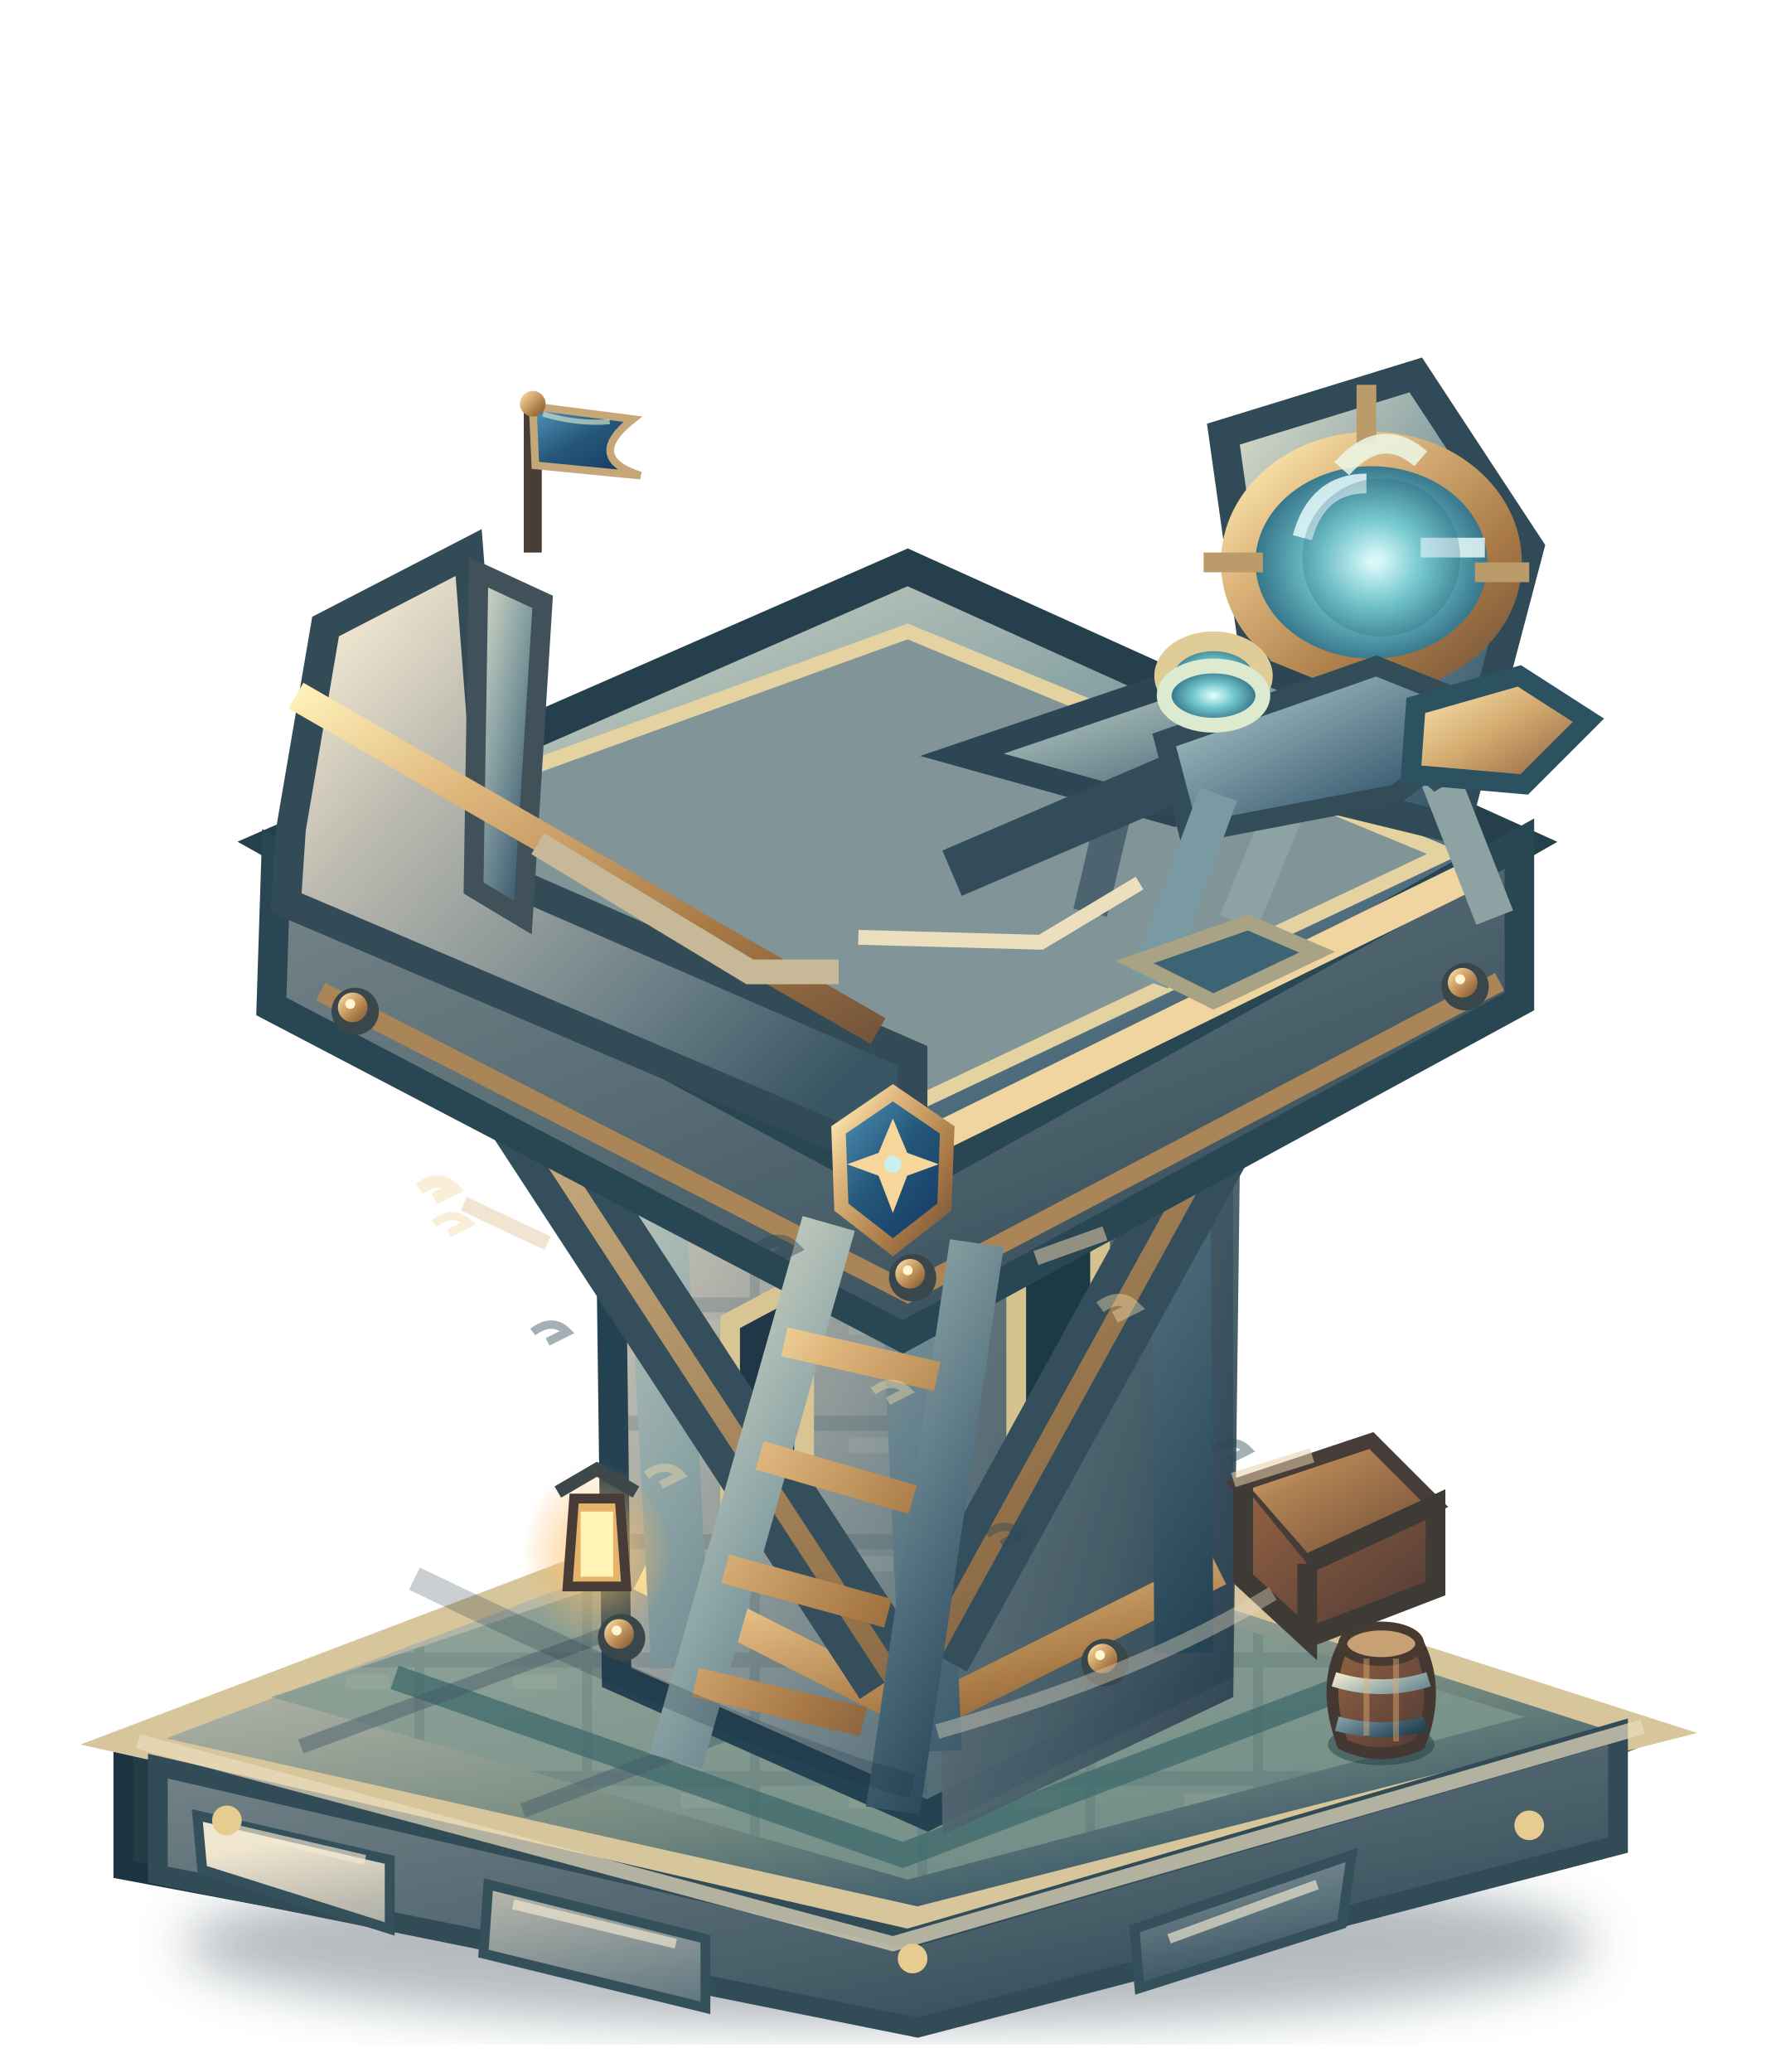
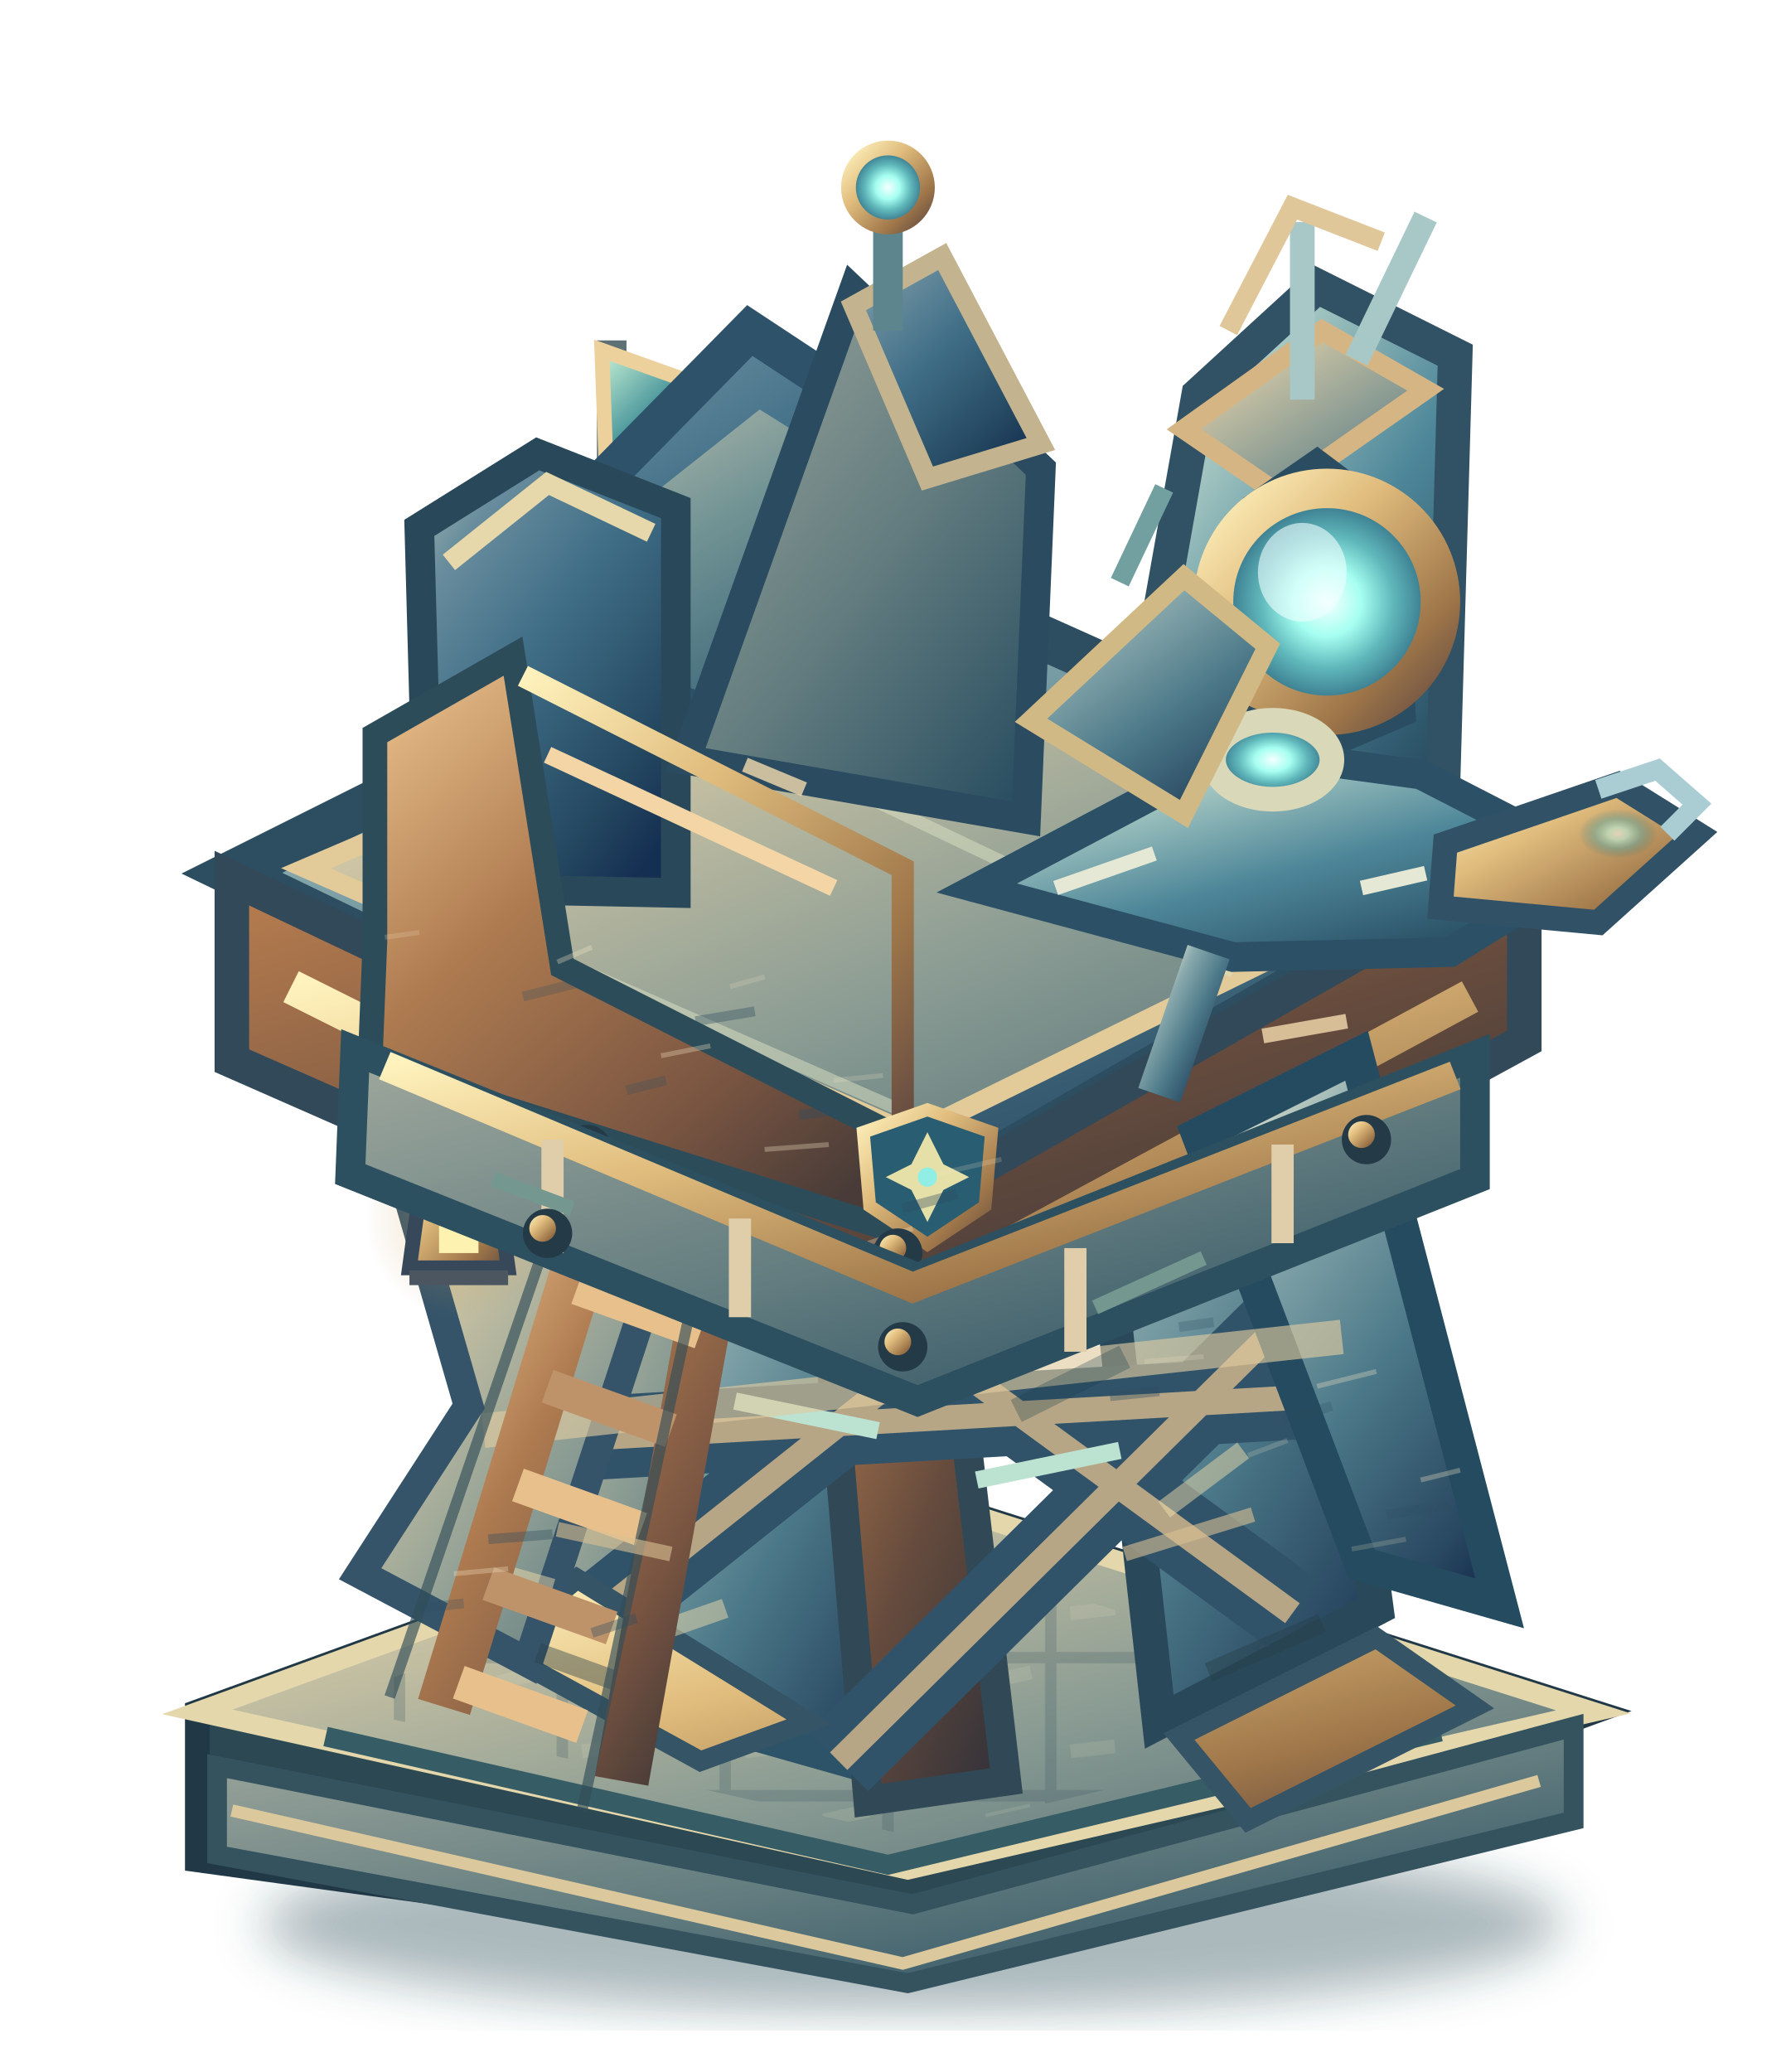
- <svg xmlns="http://www.w3.org/2000/svg" width="360" height="420" viewBox="0 0 360 420" role="img" aria-label="Francotirador II — Vigía Veterano">
+ <svg xmlns="http://www.w3.org/2000/svg" width="360" height="420" viewBox="0 0 360 420" role="img" aria-label="T07 Francotirador 2 A — rifle mecánico único T">
  <defs>
-     <linearGradient id="stone" x1=".1" x2=".9" y1=".1" y2=".85">
-       <stop stop-color="#f0e6d0" />
-       <stop offset=".24" stop-color="#bdbbb0" />
-       <stop offset=".7" stop-color="#6c8087" />
-       <stop offset="1" stop-color="#385563" />
-     </linearGradient>
-     <linearGradient id="stoneDark" x1="0" x2="1" y1="0" y2="1">
-       <stop stop-color="#77878a" />
-       <stop offset=".65" stop-color="#455c67" />
-       <stop offset="1" stop-color="#263a4b" />
-     </linearGradient>
-     <linearGradient id="timber" x1=".05" x2=".95" y1="0" y2="1">
-       <stop stop-color="#e1b77b" />
-       <stop offset=".32" stop-color="#b08252" />
-       <stop offset="1" stop-color="#6d4936" />
-     </linearGradient>
-     <linearGradient id="timberSide" x1="0" x2="1" y1="0" y2="1">
-       <stop stop-color="#946342" />
-       <stop offset="1" stop-color="#4e3835" />
-     </linearGradient>
-     <linearGradient id="roof" x1=".05" x2=".85" y1="0" y2="1">
-       <stop stop-color="#82afb3" />
-       <stop offset=".3" stop-color="#477894" />
-       <stop offset=".72" stop-color="#315572" />
-       <stop offset="1" stop-color="#192f4b" />
-     </linearGradient>
-     <linearGradient id="bronze" x1="0" x2="1" y1="0" y2="1">
-       <stop stop-color="#fff0b7" />
-       <stop offset=".28" stop-color="#dfb77d" />
-       <stop offset=".7" stop-color="#a87945" />
-       <stop offset="1" stop-color="#75553b" />
-     </linearGradient>
-     <linearGradient id="steel" x1="0" x2=".9" y1="0" y2="1">
-       <stop stop-color="#e7e4cd" />
-       <stop offset=".4" stop-color="#91a8a8" />
-       <stop offset=".77" stop-color="#486778" />
-       <stop offset="1" stop-color="#244454" />
-     </linearGradient>
-     <linearGradient id="cloth" x1=".1" x2=".8" y1=".1" y2=".9">
-       <stop stop-color="#498bb0" />
-       <stop offset=".48" stop-color="#255779" />
-       <stop offset="1" stop-color="#173e69" />
-     </linearGradient>
-     <radialGradient id="amber">
-       <stop stop-color="#fff8ca" stop-opacity=".98" />
-       <stop offset=".3" stop-color="#f9c36a" stop-opacity=".82" />
-       <stop offset="1" stop-color="#ffaf4f" stop-opacity="0" />
+     <linearGradient id="mStone" x1="0" y1="0" x2=".95" y2="1">
+       <stop stop-color="#fff2cb" />
+       <stop offset=".22" stop-color="#d4c9a6" />
+       <stop offset=".64" stop-color="#899b93" />
+       <stop offset="1" stop-color="#526d74" />
+     </linearGradient>
+     <linearGradient id="sideStone" x1="0" y1="0" x2=".92" y2="1">
+       <stop stop-color="#9fa89d" />
+       <stop offset=".55" stop-color="#627c7f" />
+       <stop offset="1" stop-color="#284d60" />
+     </linearGradient>
+     <linearGradient id="iron" x1=".2" y1="0" x2=".9" y2="1">
+       <stop stop-color="#e8e8d1" />
+       <stop offset=".22" stop-color="#8babae" />
+       <stop offset=".57" stop-color="#4b7888" />
+       <stop offset=".89" stop-color="#294861" />
+       <stop offset="1" stop-color="#172f4e" />
+     </linearGradient>
+     <linearGradient id="wood" x1="0" y1="0" x2=".8" y2="1">
+       <stop stop-color="#f0c892" />
+       <stop offset=".4" stop-color="#ae7b50" />
+       <stop offset=".78" stop-color="#785441" />
+       <stop offset="1" stop-color="#493c38" />
+     </linearGradient>
+     <linearGradient id="woodShade" x1="0" y1="0" x2=".8" y2="1">
+       <stop stop-color="#bd8050" />
+       <stop offset=".6" stop-color="#654b3d" />
+       <stop offset="1" stop-color="#39353a" />
+     </linearGradient>
+     <linearGradient id="roof" x1="0" y1="0" x2=".8" y2="1">
+       <stop stop-color="#aec3b8" />
+       <stop offset=".2" stop-color="#698d9d" />
+       <stop offset=".47" stop-color="#416f88" />
+       <stop offset=".84" stop-color="#244760" />
+       <stop offset="1" stop-color="#152f52" />
+     </linearGradient>
+     <linearGradient id="canvas" x1=".2" y1="0" x2="1" y2="1">
+       <stop stop-color="#e6d8b6" />
+       <stop offset=".38" stop-color="#8da99d" />
+       <stop offset=".86" stop-color="#3d7183" />
+       <stop offset="1" stop-color="#2c4b65" />
+     </linearGradient>
+     <linearGradient id="brass" x1="0" y1="0" x2="1" y2="1">
+       <stop stop-color="#fff2bd" />
+       <stop offset=".36" stop-color="#e0bc7d" />
+       <stop offset=".77" stop-color="#9e7649" />
+       <stop offset="1" stop-color="#664c41" />
+     </linearGradient>
+     <radialGradient id="optic">
+       <stop stop-color="#f5ffff" />
+       <stop offset=".3" stop-color="#a6fff1" />
+       <stop offset=".58" stop-color="#60b8bb" />
+       <stop offset="1" stop-color="#285d79" />
    </radialGradient>
-     <radialGradient id="teal">
-       <stop stop-color="#e8ffff" />
-       <stop offset=".4" stop-color="#76cad0" />
-       <stop offset="1" stop-color="#255f78" />
+     <radialGradient id="light">
+       <stop stop-color="#ffeabb" stop-opacity=".85" />
+       <stop offset=".5" stop-color="#e1ac55" stop-opacity=".28" />
+       <stop offset="1" stop-color="#b48e50" stop-opacity="0" />
    </radialGradient>
-     <filter id="blur">
+     <pattern id="grain" width="20" height="16" patternUnits="userSpaceOnUse">
+       <path d="M1 5q7-3 14-2M-2 14q9-2 15-1" fill="none" stroke="#ffe1af" stroke-width="1.1" opacity=".21" />
+     </pattern>
+     <filter id="soft">
      <feGaussianBlur stdDeviation="5" />
    </filter>
-     <pattern id="shingles" width="26" height="21" patternUnits="userSpaceOnUse">
-       <path d="M0 1H26M0 21H26M13 1V21" stroke="#d0c496" stroke-opacity=".22" stroke-width="2" />
-       <path d="M0 18H26" stroke="#172d4a" stroke-opacity=".46" stroke-width="4" />
+   </defs>
+   <defs>
+     <linearGradient id="t06Flag" x1="0" y1="0" x2="1" y2="1">
+       <stop stop-color="#c9f2d6" />
+       <stop offset=".45" stop-color="#3c8c95" />
+       <stop offset="1" stop-color="#205170" />
+     </linearGradient>
+     <linearGradient id="t06Arm" x1="0" y1="0" x2=".8" y2="1">
+       <stop stop-color="#f6e6ba" />
+       <stop offset=".23" stop-color="#b4d2c9" />
+       <stop offset=".6" stop-color="#4e8799" />
+       <stop offset="1" stop-color="#24465c" />
+     </linearGradient>
+     <radialGradient id="t06Glow">
+       <stop stop-color="#ffffff" />
+       <stop offset=".25" stop-color="#b8fff0" />
+       <stop offset=".6" stop-color="#4da9a9" stop-opacity=".8" />
+       <stop offset="1" stop-color="#266e84" stop-opacity="0" />
+     </radialGradient>
+     <pattern id="t06Stone" width="33" height="28" patternUnits="userSpaceOnUse">
+       <path d="M0 0H33M0 28H33M15 0V28" fill="none" stroke="#395463" stroke-width="2.3" opacity=".36" />
+       <path d="M2 5l9-2M19 19l9-1" fill="none" stroke="#fff2cd" stroke-width="2.8" opacity=".17" />
    </pattern>
-     <pattern id="masonry" width="34" height="24" patternUnits="userSpaceOnUse">
-       <path d="M0 1H34M0 24H34M17 1V24" stroke="#2c4957" stroke-width="2" opacity=".34" />
-       <path d="M2 5h9" stroke="#fff8df" stroke-width="3" opacity=".16" />
-     </pattern>
-     <linearGradient id="t04-fund-top" x1="0" y1="0" x2=".6" y2="1">
-       <stop stop-color="#f3e6bb" />
-       <stop offset=".36" stop-color="#b2b4a6" />
-       <stop offset=".75" stop-color="#70877e" />
-       <stop offset="1" stop-color="#355467" />
-     </linearGradient>
-     <linearGradient id="t04-steel" x1="0" y1=".1" x2=".9" y2="1">
-       <stop stop-color="#c9e2d6" />
-       <stop offset=".26" stop-color="#8ca9b1" />
-       <stop offset=".72" stop-color="#406276" />
-       <stop offset="1" stop-color="#183c58" />
-     </linearGradient>
-     <linearGradient id="t04-gold" x1="0" y1="0" x2="1" y2="1">
-       <stop stop-color="#fff0bb" />
-       <stop offset=".48" stop-color="#d4ab70" />
-       <stop offset="1" stop-color="#845737" />
-     </linearGradient>
-     <radialGradient id="t04-paint-light">
-       <stop stop-color="#fff3b0" stop-opacity=".55" />
-       <stop offset=".47" stop-color="#edb76e" stop-opacity=".18" />
-       <stop offset="1" stop-color="#d9ad60" stop-opacity="0" />
-     </radialGradient>
  </defs>
-   <ellipse cx="180" cy="394" rx="143" ry="17" fill="#122b34" opacity=".32" filter="url(#blur)" />
-   <path d="M25 353 169 298 335 351 185 409 25 379Z" fill="#243c45" stroke="#1c3440" stroke-width="4" />
-   <path d="M25 353 170 298 335 351 186 389Z" fill="url(#t04-fund-top)" stroke="#d7c59b" stroke-width="5" />
-   <path d="M32 358 184 393 328 351 328 374 186 411 32 380Z" fill="url(#stoneDark)" stroke="#314b57" stroke-width="4" />
-   <path d="M28 353 181 394 333 350" fill="none" stroke="#e9ddbd" stroke-width="3" opacity=".7" />
-   <path d="M55 344 171 305 309 348 184 381Z" fill="#809a90" opacity=".75" />
-   <path d="M55 344 171 305 309 348 184 381Z" fill="url(#masonry)" opacity=".45" />
-   <path d="M40 368 79 377 79 391 41 379ZM99 382 143 393 143 407 98 396ZM230 391 274 376 272 390 231 403Z" fill="url(#stone)" stroke="#34505b" stroke-width="2" />
-   <path d="M44 370 74 377M104 386l33 8M237 393l30-11" fill="none" stroke="#f3ead2" stroke-width="2" opacity=".65" />
-   <path d="M80 340 183 376 278 340" fill="none" stroke="#3d696b" stroke-width="5" opacity=".75" />
-   <path d="M61 354 167 315M106 367 209 328" stroke="#435965" stroke-width="3" opacity=".45" />
-   <circle cx="46" cy="369" r="3" fill="#e6cd8f" />
-   <circle cx="185" cy="397" r="3" fill="#e6cd8f" />
-   <circle cx="310" cy="370" r="3" fill="#e6cd8f" />
-   <path d="M123 184 190 148 247 182 247 338 188 368 125 340Z" fill="url(#stone)" stroke="#254253" stroke-width="6" />
-   <path d="M190 148 252 183 250 344 191 372Z" fill="url(#stoneDark)" opacity=".92" />
-   <path d="M126 184 188 151V364L127 337Z" fill="url(#masonry)" opacity=".54" />
-   <path d="M130 319 187 348 247 318" stroke="url(#bronze)" stroke-width="7" fill="none" />
-   <path d="M130 186 138 338M180 160l9 195M239 187 240 335" stroke="url(#steel)" stroke-width="12" />
-   <path d="M148 268 163 260v42l-15 9Z" fill="#203748" stroke="#d9c594" stroke-width="4" />
-   <path d="M206 252 223 243v39l-17 10Z" fill="#1c3946" stroke="#d5c38f" stroke-width="4" />
-   <path d="M147 224 163 215" stroke="url(#bronze)" stroke-width="5" />
-   <path d="M85 193 181 340M276 177 189 335" stroke="#344e5c" stroke-width="16" />
-   <path d="M85 193 181 340M276 177 189 335" stroke="url(#bronze)" stroke-width="4" opacity=".82" />
-   <path d="M56 171 184 115 308 171 183 242Z" fill="url(#steel)" stroke="#25404c" stroke-width="7" />
-   <path d="M56 173 182 241 308 171V203L183 271 55 204Z" fill="url(#stoneDark)" stroke="#294653" stroke-width="6" />
-   <path d="M65 171 184 128 293 173 183 225Z" fill="#819598" stroke="#e4d2a1" stroke-width="3" />
-   <path d="M71 179 183 234 299 177" fill="none" stroke="#f1d5a1" stroke-width="6" />
-   <path d="M65 201 184 262 304 199" fill="none" stroke="#a98557" stroke-width="4" />
-   <circle cx="72" cy="205" r="4.8" fill="#39464a" />
-   <circle cx="71.5" cy="204.2" r="3" fill="url(#bronze)" />
-   <circle cx="71" cy="203.5" r="1" fill="#fff5d1" />
-   <circle cx="185" cy="259" r="4.8" fill="#39464a" />
-   <circle cx="184.5" cy="258.2" r="3" fill="url(#bronze)" />
-   <circle cx="184" cy="257.5" r="1" fill="#fff5d1" />
-   <circle cx="297" cy="200" r="4.8" fill="#39464a" />
-   <circle cx="296.5" cy="199.2" r="3" fill="url(#bronze)" />
-   <circle cx="296" cy="198.5" r="1" fill="#fff5d1" />
-   <path d="M59 168 66 127 95 112 100 177 185 214V237L58 183Z" fill="url(#stone)" stroke="#334b56" stroke-width="6" />
-   <path d="M97 116 110 122 106 186 96 180Z" fill="url(#steel)" stroke="#41515a" stroke-width="4" />
-   <path d="M60 141 178 209" stroke="url(#bronze)" stroke-width="6" />
-   <path d="M258 159 248 88 287 76 310 111 295 168Z" fill="url(#steel)" stroke="#304b57" stroke-width="6" />
-   <ellipse cx="278" cy="114" rx="27" ry="23" fill="url(#teal)" stroke="url(#bronze)" stroke-width="7" />
-   <path d="M264 109Q267 98 277 98M288 111h13" fill="none" stroke="#f0ffff" stroke-width="4" opacity=".8" />
-   <path d="M277 90V78M256 114h-12M299 116h11" stroke="#bc9b6b" stroke-width="4" />
-   <path d="M263 158 251 187M292 158l11 28" stroke="#8da2a3" stroke-width="8" />
-   <path d="M195 153 251 134 283 147 238 165Z" fill="url(#steel)" stroke="#2c4654" stroke-width="5" />
-   <path d="M278 146 302 139 311 146 291 158Z" fill="url(#bronze)" stroke="#37505b" stroke-width="4" />
-   <ellipse cx="246" cy="137" rx="10" ry="7" fill="url(#teal)" stroke="#dfcc96" stroke-width="4" />
-   <path d="M226 164 221 185" stroke="#4b6470" stroke-width="7" />
-   <g transform="translate(108 112) scale(0.52)">
-     <path d="M0 0V-57" stroke="#493d37" stroke-width="7" />
-     <path d="M0-57 39-52Q20-37 42-30L1-34Z" fill="url(#cloth)" stroke="#c6a778" stroke-width="3" />
-     <path d="M4-54Q17-50 30-51" fill="none" stroke="#d7e6cc" stroke-width="2" opacity=".65" />
-     <circle cy="-58" r="5" fill="url(#bronze)" />
+   <g id="tower-shadow" data-version="t06">
+     <ellipse cx="185" cy="390" rx="132" ry="18" fill="#193e47" opacity=".36" filter="url(#soft)" />
+     <path d="M40 347 172 299 323 347 186 397 40 377Z" fill="#2c4853" stroke="#213946" stroke-width="5" />
+     <path d="M40 347 172 299 323 347 184 379Z" fill="url(#mStone)" stroke="#e5d7ac" stroke-width="4" />
+     <path d="M44 358 185 386 319 350V369L184 402 44 376Z" fill="url(#sideStone)" stroke="#34535f" stroke-width="4" />
+     <path d="M64 345 173 310 293 347 184 372Z" fill="url(#t06Stone)" opacity=".65" />
+     <path d="M47 367l136 31 129-37" fill="none" stroke="#dbc99d" stroke-width="2.5" />
+     <path d="M66 352l114 26 112-27" fill="none" stroke="#365c65" stroke-width="4" />
+     <path d="M108 321 92 338M166 310l15 5M272 334l19 10" stroke="#e5d6ae" stroke-width="3.3" opacity=".65" />
  </g>
-   <g transform="translate(181 236) scale(0.58)">
-     <path d="M0-25 19-12 18 15 0 29-18 15-19-12Z" fill="url(#cloth)" stroke="url(#bronze)" stroke-width="5" />
-     <path d="M0-16 5-4 16 0 5 4 0 17-5 4-16 0-5-4Z" fill="#f7d69b" />
-     <circle r="3" fill="#caeff0" />
+   <g id="t06-sniper-backstructure" data-owned="T" data-operator-slot="P">
+     <g id="t06-heavy-tripod">
+       <path d="M110 217 145 223 133 348 100 331Z" fill="url(#mStone)" stroke="#2b4a5a" stroke-width="7" />
+       <path d="M145 223 179 234 185 361 132 346Z" fill="url(#iron)" stroke="#2d5368" stroke-width="6" />
+       <path d="M220 214 262 198 279 326 235 349Z" fill="url(#iron)" stroke="#29495b" stroke-width="7" />
+       <path d="M166 246 191 250 204 361 176 365Z" fill="url(#woodShade)" stroke="#314956" stroke-width="6" />
+       <path d="M113 334 235 237M262 327 132 232M170 357 259 269M111 292 268 283" stroke="#31536a" stroke-width="17" fill="none" />
+       <path d="M113 334 235 237M262 327 132 232M170 357 259 269M111 292 268 283" stroke="#d4b88b" stroke-width="5" opacity=".82" fill="none" />
+       <path d="M100 334 142 357 164 349 117 320ZM239 352 279 332 299 346 253 369Z" fill="url(#brass)" stroke="#355466" stroke-width="4" />
+       <path d="M149 284l29 6M198 300l29-6" stroke="#bce2d2" stroke-width="3.5" />
+     </g>
+     <g id="t06-veteran-observatory">
+       <path d="M230 153 243 80 267 58 295 72 292 177Z" fill="url(#t06Arm)" stroke="#315164" stroke-width="7" />
+       <path d="M240 87 268 67 289 79 259 100Z" fill="url(#mStone)" stroke="#d6b584" stroke-width="4" />
+       <path d="M254 102 267 93 283 105 285 145 257 157Z" fill="url(#sideStone)" stroke="#2a4d62" stroke-width="4" />
+       <ellipse cx="269" cy="122" rx="23" ry="23" fill="url(#optic)" stroke="url(#brass)" stroke-width="8" />
+       <ellipse cx="264" cy="116" rx="9" ry="10" fill="#f0ffff" opacity=".6" />
+       <path d="M264 81V45M275 73l14-29" stroke="#a7c8c6" stroke-width="5" />
+       <path d="M249 67 262 42 280 49" fill="none" stroke="#e0c799" stroke-width="4" />
+       <path d="M97 165V115l22-17 32 11v69" fill="url(#iron)" stroke="#2f5567" stroke-width="6" />
+       <path d="M97 117 121 101 152 112 127 128Z" fill="url(#roof)" stroke="#e1c897" stroke-width="4" />
+       <path d="M121 128V178" stroke="#d1b886" stroke-width="5" />
+       <path d="M124 96V69" stroke="#5d7175" stroke-width="6" />
+       <path d="M122 71 150 81l-27 17Z" fill="url(#t06Flag)" stroke="#edd19c" stroke-width="3" />
+       <path d="M126 115l37 15" stroke="#d0e9dc" stroke-width="3" />
+       <circle cx="250" cy="170" r="5" fill="#243a47" />
+       <circle cx="249" cy="169" r="2.7" fill="url(#brass)" />
+       <circle cx="287" cy="180" r="5" fill="#243a47" />
+       <circle cx="286" cy="179" r="2.7" fill="url(#brass)" />
+     </g>
+     <g id="t06-deck-l2">
+       <path d="M47 177 175 113 309 173 186 244Z" fill="url(#iron)" stroke="#2d4d60" stroke-width="9" />
+       <path d="M47 178 186 244 309 174V211L188 277 47 215Z" fill="url(#woodShade)" stroke="#314958" stroke-width="7" />
+       <path d="M62 176 174 128 297 175 185 230Z" fill="url(#mStone)" stroke="#e2ca99" stroke-width="4" />
+       <path d="M59 200 185 263 298 202" fill="none" stroke="url(#brass)" stroke-width="7" />
+       <path d="M80 180 187 227M141 145l109 52" stroke="#dce2c4" stroke-width="2.5" opacity=".5" />
+       <path d="M91 129 152 67 202 100 158 153Z" fill="url(#roof)" stroke="#2d5269" stroke-width="8" />
+       <path d="M101 125 154 83 189 105 155 145Z" fill="url(#canvas)" opacity=".64" />
+       <path d="M91 129 151 153 202 100" fill="none" stroke="url(#brass)" stroke-width="6" />
+       <path d="M95 130V183M203 102V146" stroke="url(#wood)" stroke-width="9" />
+     </g>
+     <g id="t06-precision-rig-l2">
+       <path d="M198 180 251 152 288 157 323 175 294 193 250 194Z" fill="url(#t06Arm)" stroke="#2c5065" stroke-width="6" />
+       <path d="M293 171l35-12 16 10-20 18-32-3Z" fill="url(#brass)" stroke="#315266" stroke-width="5" />
+       <ellipse cx="258" cy="154" rx="12" ry="8" fill="url(#optic)" stroke="#d9d8b9" stroke-width="5" />
+       <path d="M245 193 235 222" stroke="url(#iron)" stroke-width="9" />
+       <path d="M214 180l20-7M276 180l13-3" stroke="#e5e8d4" stroke-width="3" />
+       <path d="M324 160l12-4 8 7-6 6" fill="none" stroke="#aacdd4" stroke-width="4" />
+       <ellipse cx="328" cy="169" rx="8" ry="5" fill="url(#t06Glow)" opacity=".53" />
+     </g>
+     <g id="t07-architectural-silhouette-II">
+       <path d="M80 233 95 285 73 319 107 337 139 239Z" fill="url(#mStone)" stroke="#35546a" stroke-width="6" />
+       <path d="M243 230 276 317 304 325 275 214Z" fill="url(#iron)" stroke="#244b5f" stroke-width="7" />
+       <path d="M98 290 272 271" stroke="#e0cba0" stroke-width="7" opacity=".63" />
+       <path d="M87 180 85 107 109 92 137 103 137 181Z" fill="url(#roof)" stroke="#29495b" stroke-width="6" />
+       <path d="M91 114 111 98 132 108" stroke="#e6d8aa" stroke-width="4" fill="none" />
+       <path d="M139 154 173 59 211 95 208 166Z" fill="url(#sideStone)" stroke="#2a4b60" stroke-width="6" />
+       <path d="M173 62 191 52 211 90 188 97Z" fill="url(#roof)" stroke="#c3b38f" stroke-width="4" />
+       <path d="M180 67V42" stroke="#5d858d" stroke-width="6" />
+       <circle cx="180" cy="38" r="8" fill="url(#optic)" stroke="url(#brass)" stroke-width="3" />
+       <path d="M209 146 240 117 257 131 240 165Z" fill="url(#iron)" stroke="#d1b985" stroke-width="4" />
+       <path d="M227 118 236 99" stroke="#729f9f" stroke-width="4" />
+     </g>
+     <g id="t07-materials-volume">
+       <path d="M98 318l14 4m15 11 20-7M236 306l16-12" stroke="#f2ddac" stroke-width="4" opacity=".48" />
+       <path d="M131 248l18 8M206 286l22-11" stroke="#183d4c" stroke-width="5" opacity=".30" />
+       <path d="M97 195 114 200M151 155l12 5M256 210l17-3" stroke="#f4dbae" stroke-width="3" opacity=".8" />
+       <path d="M109 335l25 9M245 339l23-10" stroke="#263d48" stroke-width="4" opacity=".42" />
+     </g>
+     <g id="t06-rail-rear">
+       <path d="M76 191V149l28-16 10 63 69 35v19L75 216Z" fill="url(#wood)" stroke="#2d4c59" stroke-width="5" />
+       <path d="M106 137 183 176V229" stroke="url(#brass)" stroke-width="4.5" fill="none" />
+       <path d="M111 153l58 27" stroke="#f3d5a6" stroke-width="3.5" />
+     </g>
+     <g id="t06-guided-stairs">
+       <path d="M121 245 90 346M145 255 126 361" stroke="url(#wood)" stroke-width="11" />
+       <path d="M117 261l25 9" stroke="#e8c08b" stroke-width="7" />
+       <path d="M111 281l25 9" stroke="#bf936a" stroke-width="7" />
+       <path d="M105 301l25 9" stroke="#e8c08b" stroke-width="7" />
+       <path d="M99 321l25 9" stroke="#bf936a" stroke-width="7" />
+       <path d="M93 341l25 9" stroke="#e8c08b" stroke-width="7" />
+       <path d="M113 245l-34 99M142 256l-24 111" stroke="#314d57" stroke-width="2.2" opacity=".65" />
+     </g>
+     <g transform="translate(188 236) scale(0.65)">
+       <path d="M0-17 20-10 18 13 0 25-18 13-20-10Z" fill="#285d72" stroke="url(#brass)" stroke-width="4" />
+       <path d="M0-10 5 0 13 4 5 8 0 18-5 8-13 4-5 0Z" fill="#e5dfa8" />
+       <circle cx="0" cy="4" r="3" fill="#91eee5" />
+     </g>
+     <g transform="translate(93 247)">
+       <ellipse rx="19" ry="20" fill="url(#light)" opacity=".68" />
+       <path d="M-7-12 7-12 10 10-10 10Z" fill="url(#brass)" stroke="#37485a" stroke-width="3" />
+       <path d="M-4-8H4V7H-4Z" fill="#fef2b1" />
+       <path d="M-10-14 0-20 10-14M-10 12H10" stroke="#4b5660" stroke-width="3" fill="none" />
+     </g>
+     <g id="t06-wear-material">
+       <path d="M78 190l7 -1" stroke="#f4e5c4" stroke-width="1" opacity="0.19" />
+       <path d="M127 221l8 -2" stroke="#2d4d5f" stroke-width="2" opacity="0.25" />
+       <path d="M176 252l9 -3" stroke="#f4e5c4" stroke-width="1" opacity="0.31" />
+       <path d="M225 283l10 -1" stroke="#2d4d5f" stroke-width="2" opacity="0.37" />
+       <path d="M274 314l11 -2" stroke="#f4e5c4" stroke-width="1" opacity="0.19" />
+       <path d="M106 202l12 -3" stroke="#2d4d5f" stroke-width="2" opacity="0.25" />
+       <path d="M155 233l13 -1" stroke="#f4e5c4" stroke-width="1" opacity="0.31" />
+       <path d="M204 264l7 -2" stroke="#2d4d5f" stroke-width="2" opacity="0.37" />
+       <path d="M253 295l8 -3" stroke="#f4e5c4" stroke-width="1" opacity="0.19" />
+       <path d="M85 326l9 -1" stroke="#2d4d5f" stroke-width="2" opacity="0.25" />
+       <path d="M134 214l10 -2" stroke="#f4e5c4" stroke-width="1" opacity="0.31" />
+       <path d="M183 245l11 -3" stroke="#2d4d5f" stroke-width="2" opacity="0.37" />
+       <path d="M232 276l12 -1" stroke="#f4e5c4" stroke-width="1" opacity="0.19" />
+       <path d="M281 307l13 -2" stroke="#2d4d5f" stroke-width="2" opacity="0.25" />
+       <path d="M113 195l7 -3" stroke="#f4e5c4" stroke-width="1" opacity="0.31" />
+       <path d="M162 226l8 -1" stroke="#2d4d5f" stroke-width="2" opacity="0.37" />
+       <path d="M211 257l9 -2" stroke="#f4e5c4" stroke-width="1" opacity="0.19" />
+       <path d="M260 288l10 -3" stroke="#2d4d5f" stroke-width="2" opacity="0.25" />
+       <path d="M92 319l11 -1" stroke="#f4e5c4" stroke-width="1" opacity="0.31" />
+       <path d="M141 207l12 -2" stroke="#2d4d5f" stroke-width="2" opacity="0.37" />
+       <path d="M190 238l13 -3" stroke="#f4e5c4" stroke-width="1" opacity="0.19" />
+       <path d="M239 269l7 -1" stroke="#2d4d5f" stroke-width="2" opacity="0.25" />
+       <path d="M288 300l8 -2" stroke="#f4e5c4" stroke-width="1" opacity="0.31" />
+       <path d="M120 331l9 -3" stroke="#2d4d5f" stroke-width="2" opacity="0.37" />
+       <path d="M169 219l10 -1" stroke="#f4e5c4" stroke-width="1" opacity="0.19" />
+       <path d="M218 250l11 -2" stroke="#2d4d5f" stroke-width="2" opacity="0.25" />
+       <path d="M267 281l12 -3" stroke="#f4e5c4" stroke-width="1" opacity="0.31" />
+       <path d="M99 312l13 -1" stroke="#2d4d5f" stroke-width="2" opacity="0.37" />
+       <path d="M148 200l7 -2" stroke="#f4e5c4" stroke-width="1" opacity="0.19" />
+       <path d="M113 310l23 5M228 315l26-8" stroke="#d9bf92" stroke-width="3" opacity=".6" />
+     </g>
+     <circle cx="119" cy="233" r="5" fill="#243a47" />
+     <circle cx="118" cy="232" r="2.7" fill="url(#brass)" />
+     <circle cx="262" cy="240" r="5" fill="#243a47" />
+     <circle cx="261" cy="239" r="2.7" fill="url(#brass)" />
+     <circle cx="182" cy="254" r="5" fill="#243a47" />
+     <circle cx="181" cy="253" r="2.7" fill="url(#brass)" />
  </g>
-   <path d="M168 248 137 357M198 252 181 367" stroke="url(#steel)" stroke-width="11" />
-   <path d="M159 272l31 7M154 295l31 9M147 318l33 9M141 341l34 8" stroke="url(#bronze)" stroke-width="6" />
-   <g transform="translate(121 313) scale(0.66)">
-     <ellipse cx="0" cy="3" rx="23" ry="28" fill="url(#amber)" opacity=".72" />
-     <path d="M-7-14 7-14 9 13-9 13Z" fill="#e5b46a" stroke="#473c38" stroke-width="3" />
-     <path d="M-5-10h10v20H-5Z" fill="#fff4b6" />
-     <path d="M-12-16 0-23 12-16" fill="none" stroke="#3e484a" stroke-width="4" />
-     <path d="M-13 16H13" stroke="url(#bronze)" stroke-width="4" />
-   </g>
-   <g transform="translate(280 341) scale(0.6)">
-     <ellipse cx="0" cy="21" rx="18" ry="7" fill="#152d32" opacity=".4" />
-     <path d="M-13-12Q-20 2-13 21Q0 27 13 21Q20 3 13-12Z" fill="url(#timberSide)" stroke="#443932" stroke-width="4" />
-     <ellipse cy="-13" rx="13" ry="6" fill="#c7a073" stroke="#473a31" stroke-width="3" />
-     <path d="M-16-1Q0 4 16-1M-15 14Q0 18 15 14" fill="none" stroke="url(#steel)" stroke-width="5" />
-     <path d="M-5-8V18M5-8V20" stroke="#ddad71" stroke-width="2" opacity=".45" />
-   </g>
-   <path d="M251 301 278 292 291 305 265 317Z" fill="url(#timber)" stroke="#473c38" stroke-width="3" />
-   <path d="M252 301v19l13 12v-15M265 317l26-12v17l-26 10" fill="url(#timberSide)" stroke="#3e3a36" stroke-width="4" />
-   <circle cx="126" cy="332" r="4.8" fill="#39464a" />
-   <circle cx="125.5" cy="331.2" r="3" fill="url(#bronze)" />
-   <circle cx="125" cy="330.5" r="1" fill="#fff5d1" />
-   <circle cx="224" cy="337" r="4.8" fill="#39464a" />
-   <circle cx="223.5" cy="336.2" r="3" fill="url(#bronze)" />
-   <circle cx="223" cy="335.5" r="1" fill="#fff5d1" />
-   <g id="t04-painted-microvolume">
-     <path d="M85 241q4 -3 7 0l-4 2" stroke="#f1d9a7" stroke-width="2.5" fill="none" opacity=".43" />
-     <path d="M108 270q4 -3 7 0l-4 2" stroke="#2d4753" stroke-width="1.7" fill="none" opacity=".43" />
-     <path d="M131 299q4 -3 7 0l-4 2" stroke="#f1d9a7" stroke-width="1.7" fill="none" opacity=".43" />
-     <path d="M154 253q4 -3 7 0l-4 2" stroke="#2d4753" stroke-width="2.5" fill="none" opacity=".43" />
-     <path d="M177 282q4 -3 7 0l-4 2" stroke="#f1d9a7" stroke-width="1.7" fill="none" opacity=".43" />
-     <path d="M200 311q4 -3 7 0l-4 2" stroke="#2d4753" stroke-width="1.7" fill="none" opacity=".43" />
-     <path d="M223 265q4 -3 7 0l-4 2" stroke="#f1d9a7" stroke-width="2.5" fill="none" opacity=".43" />
-     <path d="M246 294q4 -3 7 0l-4 2" stroke="#2d4753" stroke-width="1.7" fill="none" opacity=".43" />
-     <path d="M88 248q4 -3 7 0l-4 2" stroke="#f1d9a7" stroke-width="1.7" fill="none" opacity=".43" />
-     <path d="M94 244l17 8M210 255l14-5M250 300l16-5" stroke="#e6ceab" stroke-width="3" opacity=".55" />
-     <path d="M84 320Q159 356 185 362" stroke="#172e3c" stroke-width="5" opacity=".23" fill="none" />
-     <path d="M190 351q42-12 68-28" stroke="#e7dac0" stroke-width="3" opacity=".4" fill="none" />
-   </g>
-   <g id="t04-sniper-ii-functional">
-     <path d="M193 177l56-24 47-7" stroke="#324c5a" stroke-width="10" fill="none" />
-     <path d="M236 150l43-15 25 10-21 16-42 8Z" fill="url(#t04-steel)" stroke="#324d58" stroke-width="4" />
-     <path d="M287 143l21-6 14 9-13 13-23-2Z" fill="url(#t04-gold)" stroke="#2c5261" stroke-width="4" />
-     <ellipse cx="246" cy="141" rx="10" ry="6" fill="url(#teal)" stroke="#dcebcf" stroke-width="3" />
-     <path d="M247 161l-14 38" stroke="#799aa3" stroke-width="8" />
-     <path d="M230 195l23-8 14 6-21 10Z" fill="#3d6475" stroke="#a9a385" stroke-width="3" />
-     <path d="M109 171l43 26 18 0" stroke="#c7b898" stroke-width="5" fill="none" />
-     <path d="M174 190l37 1 20-12" stroke="#ecdfbd" stroke-width="3" fill="none" />
-     <path d="M272 95q8-9 16-2" stroke="#ecf8e8" stroke-width="4" fill="none" opacity=".85" />
-     <circle cx="280" cy="113" r="16" fill="url(#teal)" opacity=".25" />
+   <g id="t06-sniper-front-rail" data-operator-occlusion="feet-only">
+     <path d="M72 213 186 259 299 214 299 239 186 284 71 238Z" fill="url(#sideStone)" stroke="#2c5060" stroke-width="6" />
+     <path d="M78 216 185 261 295 218" fill="none" stroke="url(#brass)" stroke-width="6" />
+     <path d="M112 231v23M150 247v20M218 253v21M260 232v20" stroke="#e0cda9" stroke-width="4.5" />
+     <path d="M100 239l16 6M222 265l22-10" stroke="#74988f" stroke-width="3" />
+     <circle cx="111" cy="250" r="5" fill="#243a47" />
+     <circle cx="110" cy="249" r="2.7" fill="url(#brass)" />
+     <circle cx="183" cy="273" r="5" fill="#243a47" />
+     <circle cx="182" cy="272" r="2.7" fill="url(#brass)" />
+     <circle cx="277" cy="231" r="5" fill="#243a47" />
+     <circle cx="276" cy="230" r="2.7" fill="url(#brass)" />
  </g>
</svg>
